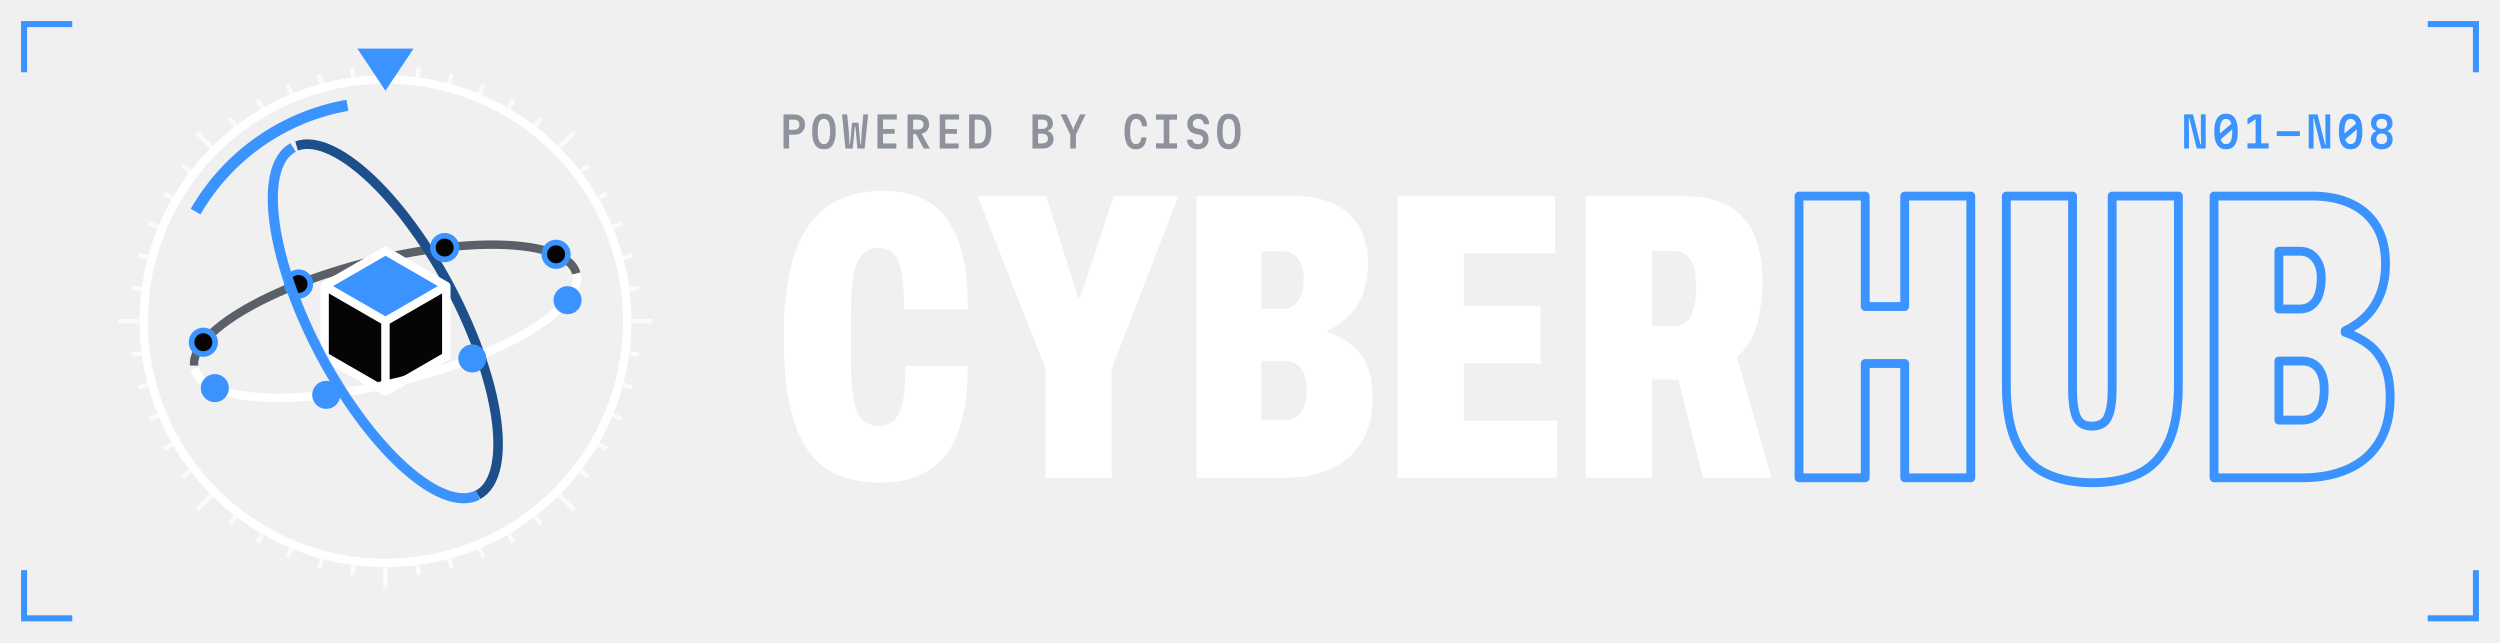
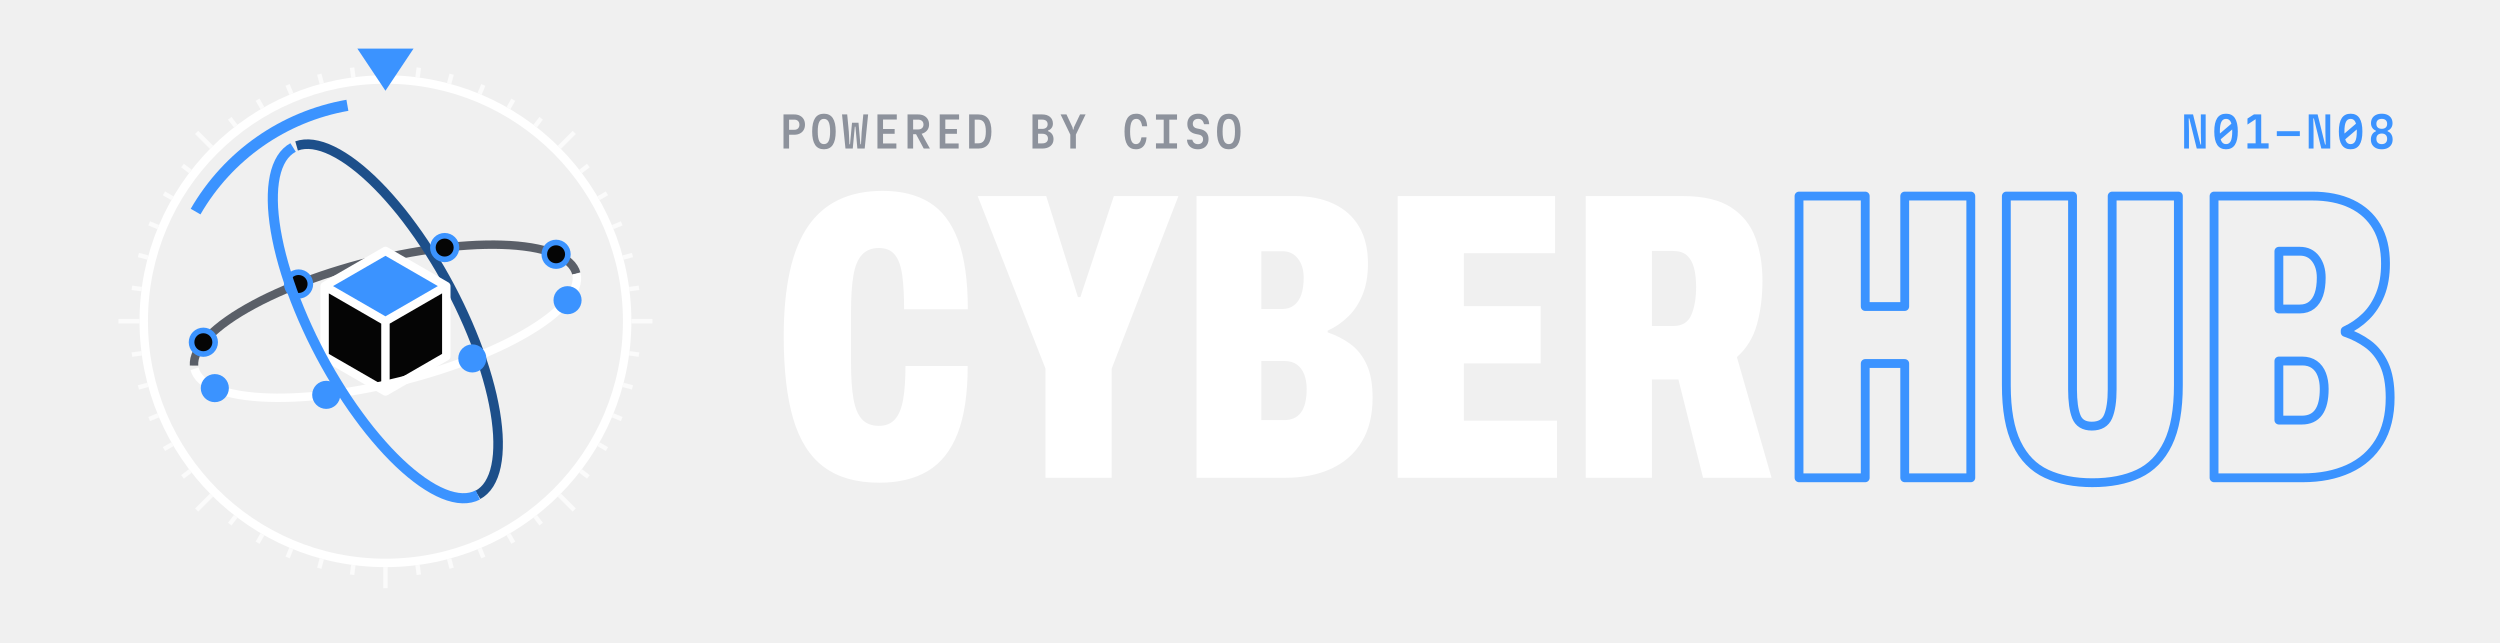
<svg xmlns="http://www.w3.org/2000/svg" viewBox="0 0 622.65 160" width="622.65" height="160" role="img" aria-label="CyberHub, powered by CISO">
  <g transform="translate(26 10) scale(0.7)">
    <circle cx="100" cy="100" r="86" fill="none" stroke="#ffffff" stroke-width="3" />
    <path d="M111.42 13.25 L111.88 9.78 M122.65 15.48 L123.55 12.1 M133.48 19.16 L134.82 15.93 M143.75 24.22 L145.5 21.19 M153.27 30.58 L155.4 27.8 M161.87 38.13 L167.18 32.82 M169.42 46.73 L172.2 44.6 M175.78 56.25 L178.81 54.5 M180.84 66.52 L184.07 65.18 M184.52 77.35 L187.9 76.45 M186.75 88.58 L190.22 88.12 M187.5 100 L195 100 M186.75 111.42 L190.22 111.88 M184.52 122.65 L187.9 123.55 M180.84 133.48 L184.07 134.82 M175.78 143.75 L178.81 145.5 M169.42 153.27 L172.2 155.4 M161.87 161.87 L167.18 167.18 M153.27 169.42 L155.4 172.2 M143.75 175.78 L145.5 178.81 M133.48 180.84 L134.82 184.07 M122.65 184.52 L123.55 187.9 M111.42 186.75 L111.88 190.22 M100 187.5 L100 195 M88.58 186.75 L88.12 190.22 M77.35 184.52 L76.45 187.9 M66.52 180.84 L65.18 184.07 M56.25 175.78 L54.5 178.81 M46.73 169.42 L44.6 172.2 M38.13 161.87 L32.82 167.18 M30.58 153.27 L27.8 155.4 M24.22 143.75 L21.19 145.5 M19.16 133.48 L15.93 134.82 M15.48 122.65 L12.1 123.55 M13.25 111.42 L9.78 111.88 M12.5 100 L5 100 M13.25 88.58 L9.78 88.12 M15.48 77.35 L12.1 76.45 M19.16 66.52 L15.93 65.18 M24.22 56.25 L21.19 54.5 M30.58 46.73 L27.8 44.6 M38.13 38.13 L32.82 32.82 M46.73 30.58 L44.6 27.8 M56.25 24.22 L54.5 21.19 M66.52 19.16 L65.18 15.93 M77.35 15.48 L76.45 12.1 M88.58 13.25 L88.12 9.78" stroke="#ffffff" stroke-width="1.6" fill="none" opacity=".7" />
    <path d="M100 18 L90 3 H110 Z" fill="#3b93ff" />
    <path d="M32.45 61 A78 78 0 0 1 86.46 23.18" fill="none" stroke="#3b93ff" stroke-width="4" stroke-linecap="butt" />
    <path d="M31.89 115.79 L31.9 114.61 L32.08 113.39 L32.46 112.13 L33.02 110.83 L33.76 109.51 L34.68 108.16 L35.79 106.79 L37.07 105.4 L38.52 103.99 L40.14 102.58 L41.92 101.15 L43.87 99.73 L45.96 98.3 L48.21 96.88 L50.6 95.47 L53.12 94.07 L55.77 92.68 L58.54 91.32 L61.43 89.98 L64.42 88.67 L67.51 87.39 L70.69 86.14 L73.95 84.93 L77.28 83.76 L80.67 82.64 L84.12 81.57 L87.61 80.54 L91.13 79.57 L94.68 78.65 L98.24 77.8 L101.81 77 L105.37 76.27 L108.92 75.6 L112.44 75 L115.93 74.47 L119.37 74 L122.76 73.61 L126.09 73.29 L129.35 73.05 L132.53 72.87 L135.62 72.78 L138.61 72.75 L141.49 72.81 L144.26 72.93 L146.91 73.13 L149.43 73.41 L151.82 73.75 L154.06 74.17 L156.16 74.66 L158.1 75.22 L159.88 75.85 L161.5 76.54 L162.95 77.3 L164.23 78.12 L165.33 79 L166.25 79.93 L166.99 80.93 L167.55 81.97 L167.92 83.07" fill="none" stroke="#5a5f68" stroke-width="3" />
    <path d="M68.38 37.64 L69.72 37.26 L71.13 37.05 L72.63 37.01 L74.2 37.14 L75.84 37.45 L77.55 37.92 L79.32 38.57 L81.14 39.39 L83.02 40.37 L84.94 41.52 L86.91 42.82 L88.91 44.29 L90.94 45.9 L93 47.67 L95.07 49.57 L97.16 51.62 L99.26 53.8 L101.35 56.1 L103.45 58.53 L105.54 61.06 L107.61 63.71 L109.65 66.46 L111.68 69.29 L113.67 72.21 L115.62 75.21 L117.53 78.28 L119.4 81.4 L121.21 84.58 L122.96 87.79 L124.65 91.05 L126.27 94.32 L127.81 97.61 L129.29 100.91 L130.68 104.21 L131.99 107.49 L133.21 110.75 L134.34 113.99 L135.37 117.18 L136.31 120.33 L137.15 123.43 L137.89 126.45 L138.52 129.41 L139.05 132.29 L139.47 135.07 L139.78 137.76 L139.99 140.35 L140.08 142.83 L140.06 145.19 L139.94 147.42 L139.7 149.53 L139.36 151.5 L138.91 153.33 L138.35 155.01 L137.68 156.54 L136.92 157.92 L136.05 159.14 L135.08 160.19 L134.02 161.08 L132.86 161.81" fill="none" stroke="#1d4f8a" stroke-width="3.4" />
    <circle cx="35.21" cy="107.48" r="4.2" fill="#050505" stroke="#3b93ff" stroke-width="2" />
    <circle cx="69.09" cy="86.76" r="4.2" fill="#050505" stroke="#3b93ff" stroke-width="2" />
    <circle cx="121.07" cy="73.8" r="4.2" fill="#050505" stroke="#3b93ff" stroke-width="2" />
    <circle cx="160.71" cy="76.19" r="4.2" fill="#050505" stroke="#3b93ff" stroke-width="2" />
    <path d="M100 75 L121.65 87.5 L121.65 112.5 L100 125 L78.35 112.5 L78.35 87.5 Z" fill="#050505" />
    <path d="M100 75 L121.65 87.5 L100 100 L78.35 87.5 Z" fill="#3b93ff" />
    <path d="M100 75 L121.65 87.5 L121.65 112.5 L100 125 L78.35 112.5 L78.35 87.5 Z M100 100 L121.65 87.5 M100 100 L78.35 87.5 M100 100 L100 125" fill="none" stroke="#ffffff" stroke-width="3" stroke-linejoin="round" />
    <path d="M167.92 83.07 L168.11 84.21 L168.1 85.39 L167.92 86.61 L167.54 87.87 L166.98 89.17 L166.24 90.49 L165.32 91.84 L164.21 93.21 L162.93 94.6 L161.48 96.01 L159.86 97.42 L158.08 98.85 L156.13 100.27 L154.04 101.7 L151.79 103.12 L149.4 104.53 L146.88 105.93 L144.23 107.32 L141.46 108.68 L138.57 110.02 L135.58 111.33 L132.49 112.61 L129.31 113.86 L126.05 115.07 L122.72 116.24 L119.33 117.36 L115.88 118.43 L112.39 119.46 L108.87 120.43 L105.32 121.35 L101.76 122.2 L98.19 123 L94.63 123.73 L91.08 124.4 L87.56 125 L84.07 125.53 L80.63 126 L77.24 126.39 L73.91 126.71 L70.65 126.95 L67.47 127.13 L64.38 127.22 L61.39 127.25 L58.51 127.19 L55.74 127.07 L53.09 126.87 L50.57 126.59 L48.18 126.25 L45.94 125.83 L43.84 125.34 L41.9 124.78 L40.12 124.15 L38.5 123.46 L37.05 122.7 L35.77 121.88 L34.67 121 L33.75 120.07 L33.01 119.07 L32.45 118.03 L32.08 116.93" fill="none" stroke="#ffffff" stroke-width="3" />
    <path d="M132.86 161.81 L131.62 162.36 L130.28 162.74 L128.87 162.95 L127.37 162.99 L125.8 162.86 L124.16 162.55 L122.45 162.08 L120.68 161.43 L118.86 160.61 L116.98 159.63 L115.06 158.48 L113.09 157.18 L111.09 155.71 L109.06 154.1 L107 152.33 L104.93 150.43 L102.84 148.38 L100.74 146.2 L98.65 143.9 L96.55 141.47 L94.46 138.94 L92.39 136.29 L90.35 133.54 L88.32 130.71 L86.33 127.79 L84.38 124.79 L82.47 121.72 L80.6 118.6 L78.79 115.42 L77.04 112.21 L75.35 108.95 L73.73 105.68 L72.19 102.39 L70.71 99.09 L69.32 95.79 L68.01 92.51 L66.79 89.25 L65.66 86.01 L64.63 82.82 L63.69 79.67 L62.85 76.57 L62.11 73.55 L61.48 70.59 L60.95 67.71 L60.53 64.93 L60.22 62.24 L60.01 59.65 L59.92 57.17 L59.94 54.81 L60.06 52.58 L60.3 50.47 L60.64 48.5 L61.09 46.67 L61.65 44.99 L62.32 43.46 L63.08 42.08 L63.95 40.86 L64.92 39.81 L65.98 38.92 L67.14 38.19" fill="none" stroke="#3b93ff" stroke-width="3.6" />
    <circle cx="164.79" cy="92.52" r="5" fill="#3b93ff" />
    <circle cx="130.91" cy="113.24" r="5" fill="#3b93ff" />
    <circle cx="78.93" cy="126.2" r="5" fill="#3b93ff" />
    <circle cx="39.29" cy="123.81" r="5" fill="#3b93ff" />
  </g>
  <path d="M219.005 120.224Q210.495 120.224 205.231 116.331Q199.968 112.437 197.58 104.376Q195.192 96.314 195.192 83.829Q195.192 65.155 201.257 56.345Q207.323 47.535 219.837 47.535Q226.78 47.535 231.478 50.426Q236.176 53.318 238.611 59.804Q241.046 66.29 241.046 77.021H225.174Q225.174 72.071 224.723 68.647Q224.272 65.222 222.909 63.494Q221.547 61.766 218.915 61.766Q216.213 61.766 214.667 63.471Q213.12 65.177 212.537 68.67Q211.954 72.163 211.954 77.627V90.299Q211.954 95.8 212.555 99.277Q213.157 102.753 214.671 104.408Q216.185 106.063 218.886 106.063Q221.486 106.063 222.932 104.402Q224.378 102.741 224.948 99.419Q225.517 96.097 225.517 91.15H241.013Q241.013 101.571 238.497 107.971Q235.981 114.371 231.099 117.298Q226.217 120.224 219.005 120.224ZM260.39 119.0V91.809L243.497 48.829H260.565L268.465 73.994H269.078L277.423 48.829H293.499L276.879 91.809V119.0ZM298.004 119.0V48.829H322.402Q328.108 48.829 332.208 50.784Q336.308 52.739 338.506 56.463Q340.704 60.188 340.704 65.669Q340.704 70.057 339.394 73.32Q338.084 76.584 335.837 78.794Q333.59 81.004 330.663 82.367V82.776Q333.794 83.833 336.328 85.686Q338.863 87.539 340.361 90.751Q341.859 93.963 341.859 99.061Q341.859 105.575 339.157 110.034Q336.455 114.493 331.533 116.747Q326.611 119.0 320.069 119.0ZM314.149 104.63H319.862Q322.641 104.63 324.04 102.704Q325.44 100.778 325.44 96.86Q325.44 94.841 324.832 93.255Q324.224 91.67 322.996 90.793Q321.768 89.915 319.96 89.915H314.149ZM314.149 76.958H319.348Q321.127 76.958 322.322 76.013Q323.518 75.069 324.108 73.347Q324.697 71.625 324.697 69.156Q324.697 66.291 323.281 64.432Q321.865 62.574 319.381 62.574H314.149ZM348.106 119.0V48.829H387.303V63.06H364.594V76.24H383.727V90.503H364.594V104.769H387.781V119.0ZM394.942 119.0V48.829H419.013Q426.805 48.829 431.128 51.637Q435.45 54.445 437.204 59.229Q438.957 64.013 438.957 69.903Q438.957 75.837 437.59 80.782Q436.223 85.726 432.59 88.939L441.226 119.0H424.158L418.025 94.515H411.431V119.0ZM411.431 81.187H416.793Q420.09 81.187 421.263 78.389Q422.435 75.592 422.435 71.511Q422.435 68.744 421.915 66.747Q421.395 64.749 420.171 63.627Q418.947 62.504 416.597 62.504H411.431Z" fill="#ffffff" />
  <path d="M448.065 119.0V48.829H464.553V76.342H474.39V48.829H490.846V119.0H474.39V90.536H464.553V119.0ZM521.123 120.224Q514.514 120.224 509.694 117.994Q504.873 115.763 502.285 110.436Q499.697 105.11 499.697 95.922V48.829H516.186V96.975Q516.186 101.394 517.12 103.763Q518.054 106.132 520.984 106.132Q524.016 106.132 525.036 103.763Q526.056 101.394 526.056 96.975V48.829H542.544V95.922Q542.544 105.11 539.956 110.436Q537.368 115.763 532.601 117.994Q527.833 120.224 521.123 120.224ZM551.432 119.0V48.829H575.83Q581.536 48.829 585.636 50.784Q589.736 52.739 591.934 56.463Q594.133 60.188 594.133 65.669Q594.133 70.057 592.822 73.32Q591.512 76.584 589.265 78.794Q587.018 81.004 584.092 82.367V82.776Q587.222 83.833 589.757 85.686Q592.292 87.539 593.79 90.751Q595.288 93.963 595.288 99.061Q595.288 105.575 592.586 110.034Q589.884 114.493 584.962 116.747Q580.039 119.0 573.497 119.0ZM567.578 104.63H573.291Q576.069 104.63 577.469 102.704Q578.868 100.778 578.868 96.86Q578.868 94.841 578.26 93.255Q577.652 91.67 576.424 90.793Q575.196 89.915 573.389 89.915H567.578ZM567.578 76.958H572.777Q574.555 76.958 575.751 76.013Q576.947 75.069 577.536 73.347Q578.126 71.625 578.126 69.156Q578.126 66.291 576.71 64.432Q575.294 62.574 572.809 62.574H567.578Z" fill="none" stroke="#3b93ff" stroke-width="2.2" stroke-linejoin="round" />
  <path d="M195.137 37.0V28.5H197.797Q198.616 28.5 199.223 28.811Q199.829 29.123 200.16 29.694Q200.491 30.265 200.491 31.047Q200.491 31.812 200.16 32.378Q199.829 32.943 199.223 33.252Q198.616 33.561 197.797 33.561H196.528V37.0ZM196.528 32.324H197.83Q198.423 32.324 198.761 31.987Q199.1 31.651 199.1 31.061Q199.1 30.471 198.761 30.135Q198.423 29.798 197.83 29.798H196.528ZM205.209 37.18Q203.736 37.18 203.007 36.08Q202.277 34.981 202.277 32.75Q202.277 30.517 203.007 29.419Q203.736 28.32 205.209 28.32Q206.685 28.32 207.413 29.419Q208.141 30.517 208.141 32.75Q208.141 34.981 207.413 36.08Q206.685 37.18 205.209 37.18ZM205.209 35.894Q206.009 35.894 206.38 35.139Q206.75 34.383 206.75 32.75Q206.75 31.117 206.38 30.361Q206.009 29.606 205.209 29.606Q204.41 29.606 204.039 30.361Q203.668 31.117 203.668 32.75Q203.668 34.383 204.039 35.139Q204.41 35.894 205.209 35.894ZM211.004 28.5 211.411 32.862 211.553 35.931H211.706L212.202 30.576H213.823L214.281 35.931H214.433L214.608 32.862L215.018 28.5H216.215L215.361 37.0H213.533L213.054 31.545H212.902L212.389 37.0H210.57L209.716 28.5ZM218.537 37.0V28.5H223.354V29.763H219.928V32.129H222.823V33.328H219.928V35.737H223.248V37.0ZM226.032 37.0V28.5H228.647Q229.479 28.5 230.096 28.804Q230.713 29.109 231.055 29.673Q231.396 30.237 231.396 31.012Q231.396 31.737 231.05 32.276Q230.703 32.815 230.086 33.12Q229.468 33.424 228.647 33.424H227.423V37.0ZM230.065 37.0 228.023 33.187H229.473L231.605 37.0ZM227.423 32.244H228.655Q229.282 32.244 229.644 31.912Q230.005 31.581 230.005 31.021Q230.005 30.456 229.644 30.127Q229.282 29.798 228.655 29.798H227.423ZM234.049 37.0V28.5H238.867V29.763H235.44V32.129H238.336V33.328H235.44V35.737H238.761V37.0ZM241.369 37.0V28.5H243.664Q245.298 28.5 246.11 29.559Q246.923 30.617 246.923 32.75Q246.923 34.879 246.11 35.94Q245.298 37.0 243.664 37.0ZM242.76 35.7H243.664Q244.621 35.7 245.076 34.985Q245.532 34.269 245.532 32.75Q245.532 31.222 245.076 30.511Q244.621 29.8 243.664 29.8H242.76ZM257.149 37.0V28.5H259.542Q260.795 28.5 261.516 29.114Q262.238 29.729 262.238 30.805Q262.238 31.403 261.918 31.856Q261.598 32.309 261.031 32.499V32.673Q261.673 32.886 262.032 33.411Q262.392 33.937 262.392 34.65Q262.392 35.743 261.633 36.372Q260.875 37.0 259.552 37.0ZM258.54 35.71H259.543Q260.254 35.71 260.629 35.396Q261.004 35.082 261.004 34.513Q261.004 33.942 260.629 33.627Q260.254 33.312 259.543 33.312H258.54ZM258.54 32.103H259.534Q260.209 32.103 260.566 31.804Q260.923 31.504 260.923 30.948Q260.923 30.39 260.566 30.09Q260.209 29.79 259.534 29.79H258.54ZM265.615 28.5 267.12 31.703 267.227 32.259H267.364L267.471 31.703L268.995 28.5H270.375L267.958 33.521V37.0H266.567V33.521L264.15 28.5ZM282.917 37.18Q281.486 37.18 280.778 36.082Q280.07 34.984 280.07 32.75Q280.07 30.514 280.799 29.417Q281.528 28.32 283.005 28.32Q283.826 28.32 284.411 28.677Q284.997 29.034 285.327 29.731Q285.657 30.427 285.712 31.443H284.456Q284.31 30.507 283.956 30.056Q283.602 29.606 283.005 29.606Q282.21 29.606 281.836 30.361Q281.461 31.117 281.461 32.75Q281.461 34.383 281.811 35.139Q282.161 35.894 282.917 35.894Q283.48 35.894 283.817 35.476Q284.153 35.057 284.295 34.196H285.552Q285.494 35.157 285.17 35.826Q284.846 36.495 284.278 36.837Q283.71 37.18 282.917 37.18ZM287.907 37.0V35.695H289.833V29.805H287.907V28.5H293.149V29.805H291.224V35.695H293.149V37.0ZM296.933 34.784Q297.089 35.331 297.442 35.616Q297.796 35.901 298.357 35.901Q298.95 35.901 299.294 35.564Q299.638 35.228 299.638 34.632Q299.638 34.213 299.373 33.922Q299.108 33.63 298.646 33.538L297.825 33.377Q296.786 33.157 296.251 32.529Q295.716 31.9 295.716 30.893Q295.716 30.101 296.05 29.525Q296.385 28.95 296.994 28.635Q297.603 28.32 298.426 28.32Q299.242 28.32 299.842 28.634Q300.442 28.948 300.782 29.529Q301.121 30.111 301.159 30.929H299.884Q299.725 30.278 299.363 29.939Q299.001 29.599 298.429 29.599Q297.8 29.599 297.439 29.937Q297.077 30.275 297.077 30.875Q297.077 31.296 297.344 31.592Q297.61 31.888 298.07 31.983L298.89 32.144Q299.933 32.362 300.466 32.988Q300.999 33.614 300.999 34.614Q300.999 35.401 300.674 35.977Q300.349 36.554 299.753 36.867Q299.158 37.18 298.354 37.18Q297.538 37.18 296.939 36.892Q296.339 36.605 296.003 36.066Q295.666 35.527 295.63 34.784ZM306.041 37.18Q304.567 37.18 303.838 36.08Q303.109 34.981 303.109 32.75Q303.109 30.517 303.838 29.419Q304.567 28.32 306.041 28.32Q307.516 28.32 308.244 29.419Q308.973 30.517 308.973 32.75Q308.973 34.981 308.244 36.08Q307.516 37.18 306.041 37.18ZM306.041 35.894Q306.84 35.894 307.211 35.139Q307.582 34.383 307.582 32.75Q307.582 31.117 307.211 30.361Q306.84 29.606 306.041 29.606Q305.241 29.606 304.87 30.361Q304.5 31.117 304.5 32.75Q304.5 34.383 304.87 35.139Q305.241 35.894 306.041 35.894Z" fill="#8d929c" />
  <path d="M543.98 37.0V28.5H546.201L548.053 35.999H548.205L548.139 32.878V28.5H549.345V37.0H547.124L545.272 29.501H545.119L545.186 32.622V37.0ZM554.419 37.18Q552.945 37.18 552.216 36.08Q551.487 34.981 551.487 32.75Q551.487 30.517 552.216 29.419Q552.945 28.32 554.419 28.32Q555.894 28.32 556.622 29.419Q557.351 30.517 557.351 32.75Q557.351 34.981 556.622 36.08Q555.894 37.18 554.419 37.18ZM554.419 35.894Q555.218 35.894 555.589 35.139Q555.96 34.383 555.96 32.75Q555.96 31.117 555.589 30.361Q555.218 29.606 554.419 29.606Q553.619 29.606 553.249 30.361Q552.878 31.117 552.878 32.75Q552.878 34.383 553.249 35.139Q553.619 35.894 554.419 35.894ZM552.457 33.63 556.381 30.269V31.87L552.457 35.231ZM563.177 28.5V35.695H565.02V37.0H559.755V35.695H561.786V29.248L562.15 29.44L559.755 31.027V29.53L561.357 28.5ZM567.062 33.885V32.677H572.8V33.885ZM575.005 37.0V28.5H577.226L579.078 35.999H579.23L579.164 32.878V28.5H580.37V37.0H578.149L576.297 29.501H576.144L576.211 32.622V37.0ZM585.444 37.18Q583.97 37.18 583.241 36.08Q582.512 34.981 582.512 32.75Q582.512 30.517 583.241 29.419Q583.97 28.32 585.444 28.32Q586.919 28.32 587.647 29.419Q588.376 30.517 588.376 32.75Q588.376 34.981 587.647 36.08Q586.919 37.18 585.444 37.18ZM585.444 35.894Q586.243 35.894 586.614 35.139Q586.985 34.383 586.985 32.75Q586.985 31.117 586.614 30.361Q586.243 29.606 585.444 29.606Q584.644 29.606 584.274 30.361Q583.903 31.117 583.903 32.75Q583.903 34.383 584.274 35.139Q584.644 35.894 585.444 35.894ZM583.482 33.63 587.406 30.269V31.87L583.482 35.231ZM593.2 32.081Q593.838 32.081 594.19 31.758Q594.541 31.435 594.541 30.842Q594.541 30.249 594.19 29.926Q593.838 29.603 593.2 29.603Q592.562 29.603 592.21 29.926Q591.858 30.249 591.858 30.842Q591.858 31.435 592.21 31.758Q592.562 32.081 593.2 32.081ZM590.519 30.689Q590.519 29.961 590.848 29.429Q591.177 28.896 591.778 28.608Q592.379 28.32 593.2 28.32Q594.025 28.32 594.627 28.608Q595.229 28.896 595.555 29.429Q595.881 29.961 595.881 30.689Q595.881 31.341 595.554 31.838Q595.228 32.335 594.671 32.528V32.717Q595.241 32.91 595.576 33.456Q595.91 34.001 595.91 34.744Q595.91 35.491 595.577 36.037Q595.244 36.583 594.638 36.881Q594.031 37.18 593.2 37.18Q592.368 37.18 591.761 36.881Q591.153 36.583 590.821 36.037Q590.489 35.491 590.489 34.744Q590.489 34.001 590.825 33.456Q591.16 32.91 591.728 32.717V32.528Q591.175 32.335 590.847 31.838Q590.519 31.341 590.519 30.689ZM591.859 34.578Q591.859 35.203 592.21 35.55Q592.562 35.897 593.2 35.897Q593.839 35.897 594.19 35.55Q594.541 35.203 594.541 34.578Q594.541 33.945 594.19 33.602Q593.839 33.258 593.2 33.258Q592.562 33.258 592.21 33.602Q591.859 33.945 591.859 34.578Z" fill="#3b93ff" />
-   <path d="M6 18 V6 H18 M604.65 6 H616.65 V18 M616.65 142 V154 H604.65 M18 154 H6 V142" fill="none" stroke="#3b93ff" stroke-width="1.5" />
</svg>
